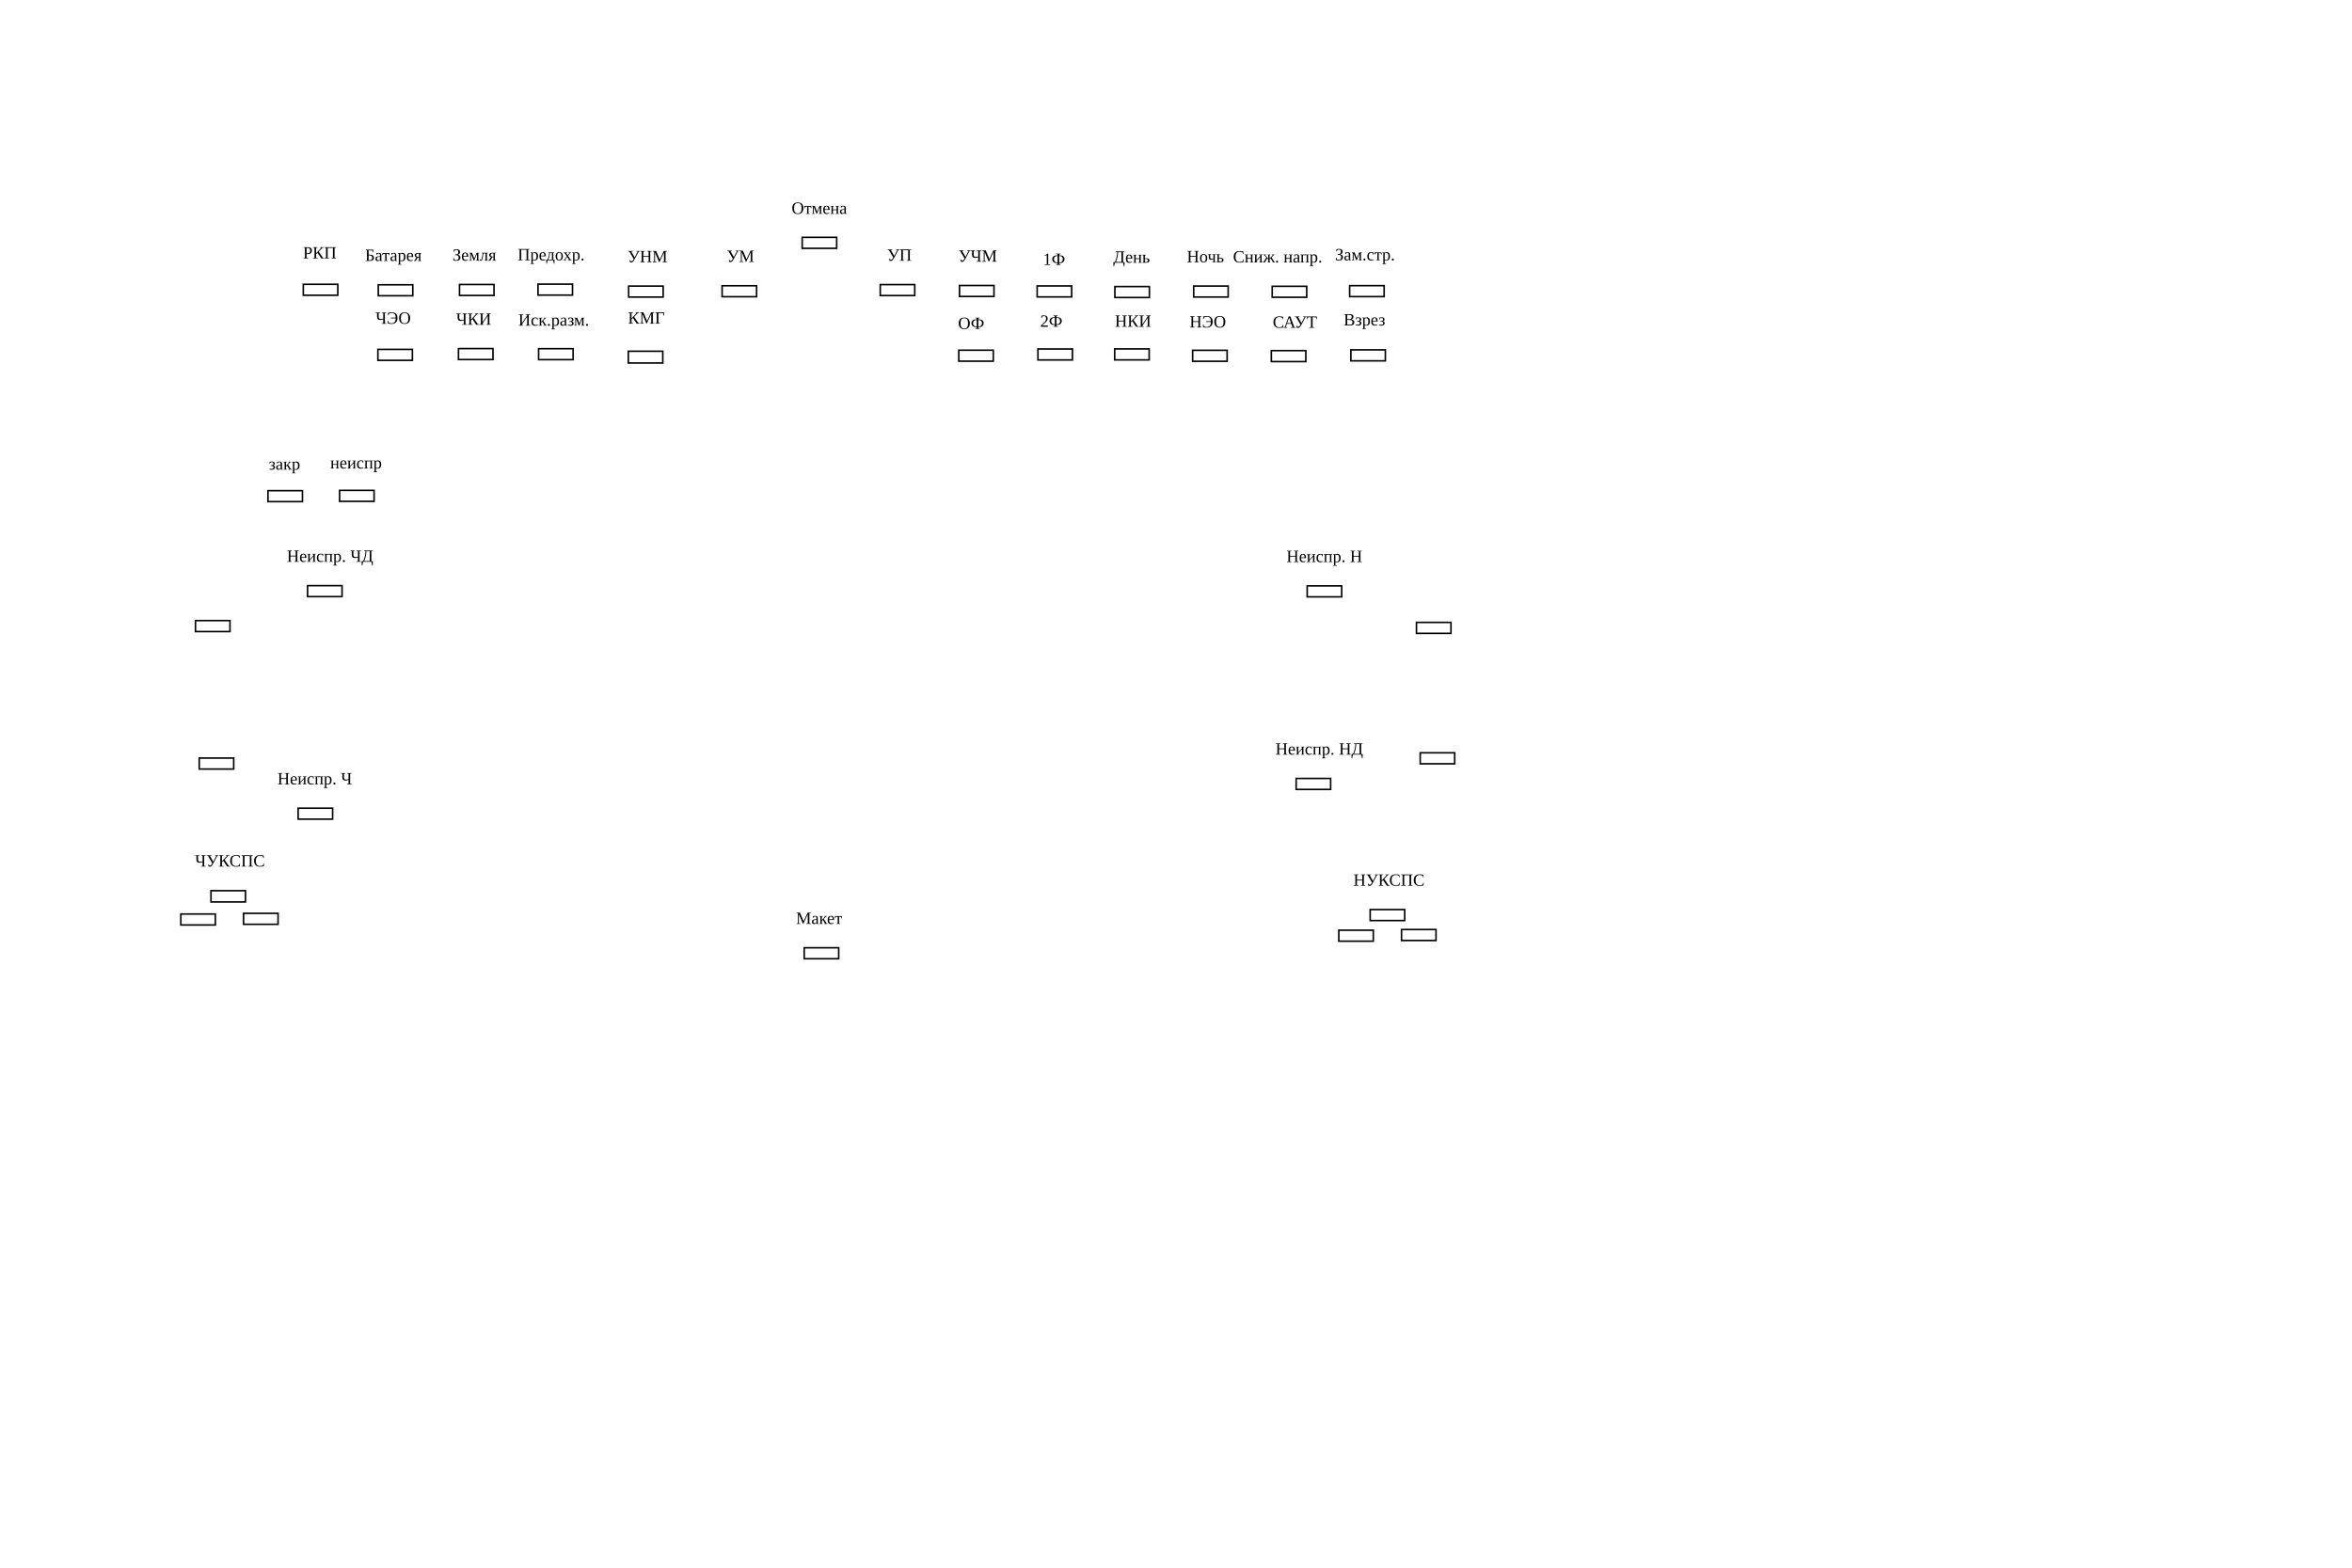
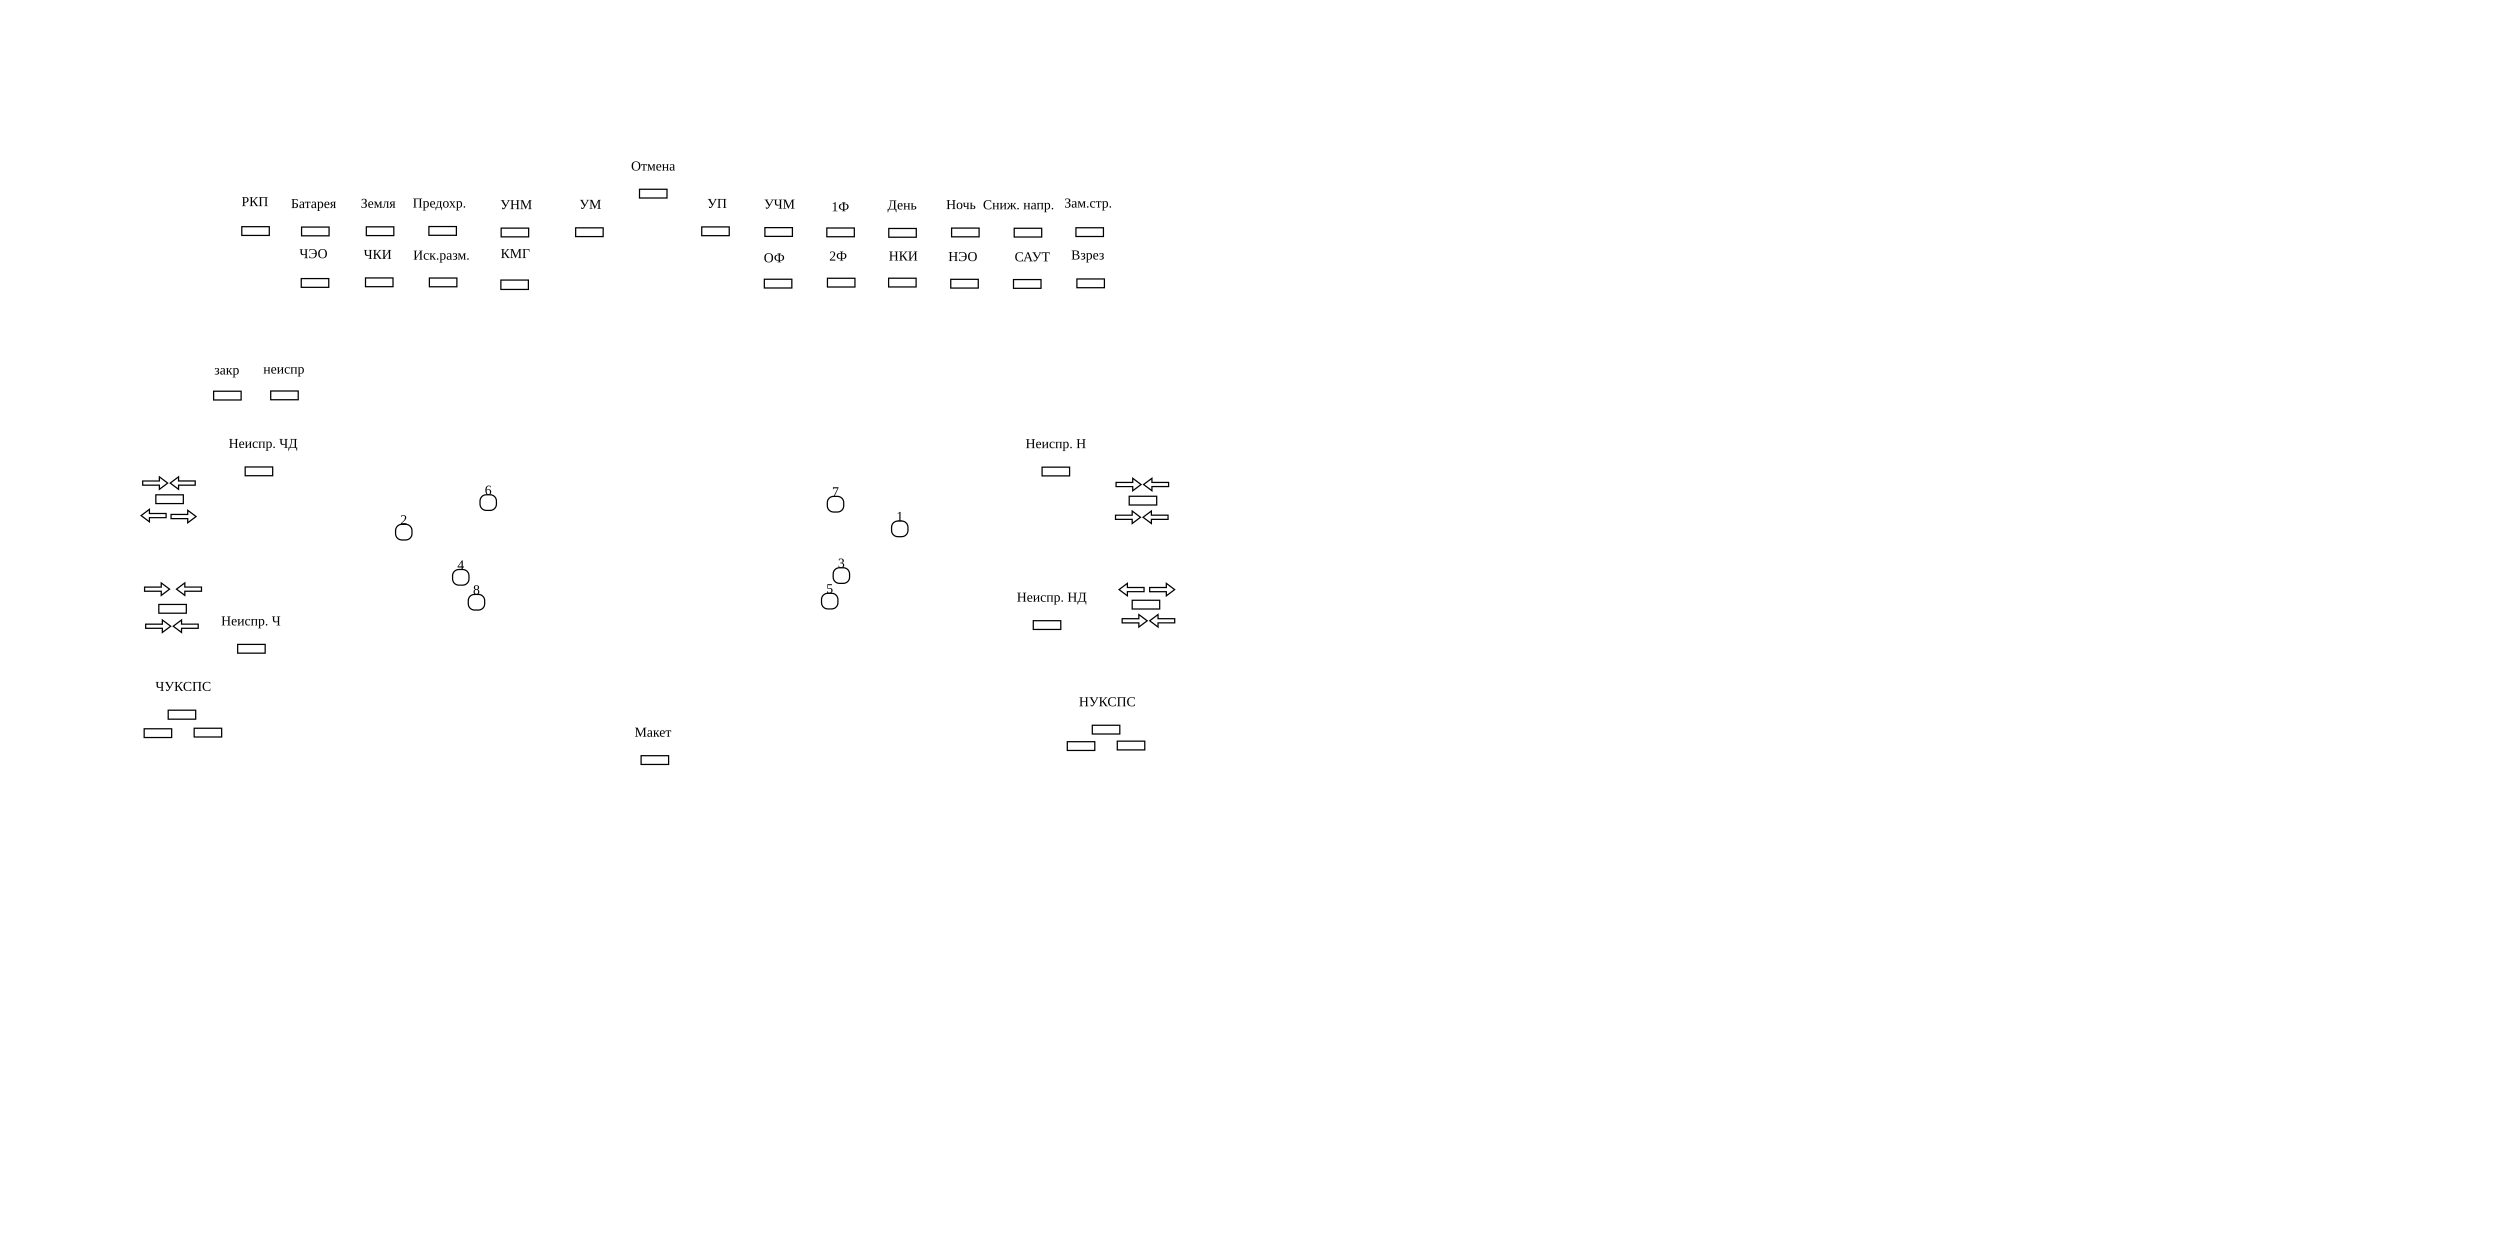
- <svg xmlns="http://www.w3.org/2000/svg" width="3000px" height="2000px">
+ <svg xmlns="http://www.w3.org/2000/svg" width="4000px" height="2000px">
  <g data-state="-1">
    <rect x="586.121" y="362.94" width="44" height="14" fill="rgba(0,0,0,0)" stroke="#000" stroke-width="2" />
    <text font-size="22" x="577.191" y="332.54" fill="#000">Земля</text>
  </g>
  <g data-state="-1">
    <rect x="686.232" y="362.473" width="44" height="14" fill="rgba(0,0,0,0)" stroke="#000" stroke-width="2" />
    <text font-size="22" x="660.302" y="332.073" fill="#000">Предохр.</text>
  </g>
  <g data-state="-1">
    <rect x="1023.2" y="302.805" width="44" height="14" fill="rgba(0,0,0,0)" stroke="#000" stroke-width="2" />
    <text font-size="22" x="1009.699" y="272.833" fill="#000">Отмена</text>
  </g>
  <g data-state="-1">
    <rect x="386.871" y="362.695" width="44" height="14" fill="rgba(0,0,0,0)" stroke="#000" stroke-width="2" />
    <text font-size="22" x="386.441" y="329.795" fill="#000">РКП</text>
  </g>
  <g data-state="-1">
    <rect x="687.01" y="444.84" width="44" height="14" fill="rgba(0,0,0,0)" stroke="#000" stroke-width="2" />
    <text font-size="22" x="661.08" y="415.44" fill="#000">Иск.разм.</text>
  </g>
  <g data-state="-1">
    <rect x="482.51" y="363.306" width="44" height="14" fill="rgba(0,0,0,0)" stroke="#000" stroke-width="2" />
    <text font-size="22" x="465.58" y="332.906" fill="#000">Батарея</text>
  </g>
  <g data-state="-1">
    <rect x="1721.495" y="364.406" width="44" height="14" fill="rgba(0,0,0,0)" stroke="#000" stroke-width="2" />
    <text font-size="22" x="1702.946" y="332.102" fill="#000">Зам.стр.</text>
  </g>
  <g data-state="-1">
    <rect x="1723.05" y="446.345" width="44" height="14" fill="rgba(0,0,0,0)" stroke="#000" stroke-width="2" />
    <text font-size="22" x="1713.834" y="415.183" fill="#000">Взрез</text>
  </g>
  <g data-state="-1">
    <rect x="1521.217" y="446.906" width="44" height="14" fill="rgba(0,0,0,0)" stroke="#000" stroke-width="2" />
    <text font-size="22" x="1517.275" y="417.756" fill="#000">НЭО</text>
  </g>
  <g data-state="-1">
    <rect x="1421.772" y="445.134" width="44" height="14" fill="rgba(0,0,0,0)" stroke="#000" stroke-width="2" />
    <text font-size="22" x="1422.009" y="416.901" fill="#000">НКИ</text>
  </g>
  <g data-state="-1">
    <rect x="1422.05" y="365.562" width="44" height="14" fill="rgba(0,0,0,0)" stroke="#000" stroke-width="2" />
    <text font-size="22" x="1419.953" y="335.162" fill="#000">День</text>
  </g>
  <g data-state="-1">
    <rect x="1522.55" y="364.929" width="44" height="14" fill="rgba(0,0,0,0)" stroke="#000" stroke-width="2" />
    <text font-size="22" x="1513.842" y="334.529" fill="#000">Ночь</text>
  </g>
  <g data-state="-1">
    <rect x="1622.717" y="365.24" width="44" height="14" fill="rgba(0,0,0,0)" stroke="#000" stroke-width="2" />
    <text font-size="22" x="1572.731" y="334.84" fill="#000">Сниж. напр.</text>
  </g>
  <g data-state="-1">
    <rect x="1322.911" y="364.795" width="44" height="14" fill="rgba(0,0,0,0)" stroke="#000" stroke-width="2" />
    <text font-size="22" x="1330.291" y="338.038" fill="#000">1Ф</text>
  </g>
  <g data-state="-1">
    <rect x="1323.911" y="445.217" width="44" height="14" fill="rgba(0,0,0,0)" stroke="#000" stroke-width="2" />
    <text font-size="22" x="1326.791" y="416.913" fill="#000">2Ф</text>
  </g>
  <g data-state="-1">
    <rect x="921.05" y="364.54" width="44" height="14" fill="rgba(0,0,0,0)" stroke="#000" stroke-width="2" />
    <text font-size="22" x="926.954" y="334.14" fill="#000">УМ</text>
  </g>
  <g data-state="-1">
    <rect x="1122.772" y="363.073" width="44" height="14" fill="rgba(0,0,0,0)" stroke="#000" stroke-width="2" />
    <text font-size="22" x="1131.509" y="332.673" fill="#000">УП</text>
  </g>
  <g data-state="-1">
    <rect x="482.01" y="445.729" width="44" height="14" fill="rgba(0,0,0,0)" stroke="#000" stroke-width="2" />
    <text font-size="22" x="479.08" y="413.079" fill="#000">ЧЭО</text>
  </g>
  <g data-state="-1">
    <rect x="584.805" y="444.706" width="44" height="14" fill="rgba(0,0,0,0)" stroke="#000" stroke-width="2" />
    <text font-size="22" x="581.875" y="414.306" fill="#000">ЧКИ</text>
  </g>
  <g data-state="-1">
    <rect x="1621.606" y="447.306" width="44" height="14" fill="rgba(0,0,0,0)" stroke="#000" stroke-width="2" />
    <text font-size="22" x="1623.398" y="418.156" fill="#000">САУТ</text>
  </g>
  <g data-state="-1">
    <rect x="1222.939" y="446.773" width="44" height="14" fill="rgba(0,0,0,0)" stroke="#000" stroke-width="2" />
    <text font-size="22" x="1222.009" y="419.706" fill="#000">ОФ</text>
  </g>
  <g data-state="-1">
    <rect x="801.851" y="364.984" width="44" height="14" fill="rgba(0,0,0,0)" stroke="#000" stroke-width="2" />
    <text font-size="22" x="800.421" y="334.584" fill="#000">УНМ</text>
  </g>
  <g data-state="-1">
    <rect x="801.406" y="448.108" width="44" height="15" fill="rgba(0,0,0,0)" stroke="#000" stroke-width="2" />
    <text font-size="22" x="800.976" y="412.895" fill="#000">КМГ</text>
  </g>
-   <g data-state="-1" />
-   <g data-state="-1" />
-   <g data-state="-1" />
-   <g data-state="-1" />
-   <g data-state="-1" />
-   <g data-state="-1" />
-   <g data-state="-1" />
-   <g data-state="-1" />
-   <g data-state="-1" />
-   <g data-state="-1" />
+   <g data-state="-1">
+     <rect x="632.917" y="838.929" width="26.25" height="25" rx="10" fill="rgba(0,0,0,0)" stroke="#000" stroke-width="2" />
+     <text font-size="22" x="640.487" y="838.779" fill="#000">2</text>
+   </g>
+   <g data-state="-1">
+     <rect x="724.124" y="911.226" width="26.25" height="25" rx="10" fill="rgba(0,0,0,0)" stroke="#000" stroke-width="2" />
+     <text font-size="22" x="731.694" y="911.076" fill="#000">4</text>
+   </g>
+   <g data-state="-1">
+     <rect x="768.028" y="791.636" width="26.25" height="25" rx="10" fill="rgba(0,0,0,0)" stroke="#000" stroke-width="2" />
+     <text font-size="22" x="775.598" y="791.486" fill="#000">6</text>
+   </g>
+   <g data-state="-1">
+     <rect x="749.235" y="951.077" width="26.25" height="25" rx="10" fill="rgba(0,0,0,0)" stroke="#000" stroke-width="2" />
+     <text font-size="22" x="756.805" y="950.927" fill="#000">8</text>
+   </g>
+   <g data-state="-1">
+     <rect x="1323.706" y="794.222" width="26.25" height="25" rx="10" fill="rgba(0,0,0,0)" stroke="#000" stroke-width="2" />
+     <text font-size="22" x="1331.276" y="794.072" fill="#000">7</text>
+   </g>
+   <g data-state="-1">
+     <rect x="1333.073" y="908.393" width="26.25" height="25" rx="10" fill="rgba(0,0,0,0)" stroke="#000" stroke-width="2" />
+     <text font-size="22" x="1340.643" y="908.243" fill="#000">3</text>
+   </g>
+   <g data-state="-1">
+     <rect x="1426.492" y="833.679" width="26.25" height="25" rx="10" fill="rgba(0,0,0,0)" stroke="#000" stroke-width="2" />
+     <text font-size="22" x="1434.062" y="833.529" fill="#000">1</text>
+   </g>
+   <g data-state="-1">
+     <rect x="1314.43" y="949.279" width="26.25" height="25" rx="10" fill="rgba(0,0,0,0)" stroke="#000" stroke-width="2" />
+     <text font-size="22" x="1322" y="949.129" fill="#000">5</text>
+   </g>
+   <g data-state="-1">
+     <polygon fill="rgba(0,0,0,0)" stroke="#000" stroke-width="2" points="272.358,772.914 285.692,762.914 285.692,769.581 312.358,769.581 312.358,776.247 285.692,776.247 285.692,782.914" />
+   </g>
+   <g data-state="-1">
+     <polygon fill="rgba(0,0,0,0)" stroke="#000" stroke-width="2" points="268.313,772.941 254.979,762.941 254.979,769.608 228.313,769.608 228.313,776.275 254.979,776.275 254.979,782.941" />
+   </g>
  <g data-state="-1">
    <rect x="249.333" y="791.719" width="44" height="14" fill="rgba(0,0,0,0)" stroke="#000" stroke-width="2" />
  </g>
-   <g data-state="-1" />
-   <g data-state="-1" />
-   <g data-state="-1" />
-   <g data-state="-1" />
+   <g data-state="-1">
+     <polygon fill="rgba(0,0,0,0)" stroke="#000" stroke-width="2" points="1790.495,943.332 1803.828,933.332 1803.828,939.999 1830.495,939.999 1830.495,946.665 1803.828,946.665 1803.828,953.332" />
+   </g>
+   <g data-state="-1">
+     <polygon fill="rgba(0,0,0,0)" stroke="#000" stroke-width="2" points="1879.449,943.359 1866.116,933.359 1866.116,940.026 1839.449,940.026 1839.449,946.693 1866.116,946.693 1866.116,953.359" />
+   </g>
+   <g data-state="-1">
+     <polygon fill="rgba(0,0,0,0)" stroke="#000" stroke-width="2" points="277.137,1001.947 290.471,991.947 290.471,998.614 317.137,998.614 317.137,1005.281 290.471,1005.281 290.471,1011.947" />
+   </g>
+   <g data-state="-1">
+     <polygon fill="rgba(0,0,0,0)" stroke="#000" stroke-width="2" points="273.092,1001.975 259.759,991.975 259.759,998.641 233.092,998.641 233.092,1005.308 259.759,1005.308 259.759,1011.975" />
+   </g>
  <g data-state="-1">
    <rect x="254.113" y="967.116" width="44" height="14" fill="rgba(0,0,0,0)" stroke="#000" stroke-width="2" />
  </g>
-   <g data-state="-1" />
-   <g data-state="-1" />
-   <g data-state="-1" />
-   <g data-state="-1" />
+   <g data-state="-1">
+     <polygon fill="rgba(0,0,0,0)" stroke="#000" stroke-width="2" points="282.365,942.638 295.698,932.638 295.698,939.305 322.365,939.305 322.365,945.972 295.698,945.972 295.698,952.638" />
+   </g>
+   <g data-state="-1">
+     <polygon fill="rgba(0,0,0,0)" stroke="#000" stroke-width="2" points="271.319,942.666 257.986,932.666 257.986,939.332 231.319,939.332 231.319,945.999 257.986,945.999 257.986,952.666" />
+   </g>
+   <g data-state="-1">
+     <polygon fill="rgba(0,0,0,0)" stroke="#000" stroke-width="2" points="1829.746,775.209 1843.08,765.209 1843.08,771.875 1869.746,771.875 1869.746,778.542 1843.08,778.542 1843.08,785.209" />
+   </g>
+   <g data-state="-1">
+     <polygon fill="rgba(0,0,0,0)" stroke="#000" stroke-width="2" points="1825.701,775.236 1812.368,765.236 1812.368,771.903 1785.701,771.903 1785.701,778.569 1812.368,778.569 1812.368,785.236" />
+   </g>
  <g data-state="-1">
    <rect x="1806.722" y="794.013" width="44" height="14" fill="rgba(0,0,0,0)" stroke="#000" stroke-width="2" />
  </g>
-   <g data-state="-1" />
-   <g data-state="-1" />
-   <g data-state="-1" />
-   <g data-state="-1" />
+   <g data-state="-1">
+     <polygon fill="rgba(0,0,0,0)" stroke="#000" stroke-width="2" points="1828.883,827.627 1842.216,817.627 1842.216,824.294 1868.883,824.294 1868.883,830.96 1842.216,830.96 1842.216,837.627" />
+   </g>
+   <g data-state="-1">
+     <polygon fill="rgba(0,0,0,0)" stroke="#000" stroke-width="2" points="1824.837,827.654 1811.504,817.654 1811.504,824.321 1784.837,824.321 1784.837,830.987 1811.504,830.987 1811.504,837.654" />
+   </g>
+   <g data-state="-1">
+     <polygon fill="rgba(0,0,0,0)" stroke="#000" stroke-width="2" points="1839.526,993.242 1852.859,983.242 1852.859,989.909 1879.526,989.909 1879.526,996.575 1852.859,996.575 1852.859,1003.242" />
+   </g>
+   <g data-state="-1">
+     <polygon fill="rgba(0,0,0,0)" stroke="#000" stroke-width="2" points="1835.48,993.269 1822.147,983.269 1822.147,989.936 1795.48,989.936 1795.48,996.603 1822.147,996.603 1822.147,1003.269" />
+   </g>
  <g data-state="-1">
    <rect x="1811.501" y="960.41" width="44" height="14" fill="rgba(0,0,0,0)" stroke="#000" stroke-width="2" />
  </g>
-   <g data-state="-1" />
-   <g data-state="-1" />
+   <g data-state="-1">
+     <polygon fill="rgba(0,0,0,0)" stroke="#000" stroke-width="2" points="225.753,824.933 239.086,814.933 239.086,821.6 265.753,821.6 265.753,828.266 239.086,828.266 239.086,834.933" />
+   </g>
+   <g data-state="-1">
+     <polygon fill="rgba(0,0,0,0)" stroke="#000" stroke-width="2" points="313.707,826.46 300.374,816.46 300.374,823.127 273.707,823.127 273.707,829.794 300.374,829.794 300.374,836.46" />
+   </g>
  <g data-state="-1">
    <rect x="392.288" y="747.147" width="44" height="14" fill="rgba(0,0,0,0)" stroke="#000" stroke-width="2" />
    <text font-size="22" x="365.858" y="716.747" fill="#000">Неиспр. ЧД</text>
  </g>
  <g data-state="-1">
    <rect x="380.268" y="1031.045" width="44" height="14" fill="rgba(0,0,0,0)" stroke="#000" stroke-width="2" />
    <text font-size="22" x="353.838" y="1000.645" fill="#000">Неиспр. Ч</text>
  </g>
  <g data-state="-1">
    <rect x="1667.343" y="747.442" width="44" height="14" fill="rgba(0,0,0,0)" stroke="#000" stroke-width="2" />
    <text font-size="22" x="1640.913" y="717.042" fill="#000">Неиспр. Н</text>
  </g>
  <g data-state="-1">
    <rect x="1653.259" y="993.118" width="44" height="14" fill="rgba(0,0,0,0)" stroke="#000" stroke-width="2" />
    <text font-size="22" x="1626.829" y="962.718" fill="#000">Неиспр. НД</text>
  </g>
  <g data-state="-1">
    <rect x="1747.689" y="1160.409" width="44" height="14" fill="rgba(0,0,0,0)" stroke="#000" stroke-width="2" />
    <text font-size="22" x="1726.259" y="1130.009" fill="#000">НУКСПС</text>
  </g>
  <g data-state="-1" />
  <g data-state="-1">
    <rect x="269.112" y="1136.317" width="44" height="14.357" fill="rgba(0,0,0,0)" stroke="#000" stroke-width="2" />
    <text font-size="22" x="248.647" y="1105.489" fill="#000">ЧУКСПС</text>
  </g>
  <g data-state="-1" />
  <g data-state="-1">
    <rect x="1025.763" y="1209.122" width="44" height="14" fill="rgba(0,0,0,0)" stroke="#000" stroke-width="2" />
    <text font-size="22" x="1015.333" y="1178.722" fill="#000">Макет</text>
  </g>
  <g data-state="-1">
    <rect x="230.667" y="1166.053" width="44" height="14" fill="rgba(0,0,0,0)" stroke="#000" stroke-width="2" />
  </g>
  <g data-state="-1">
    <rect x="310.663" y="1165.189" width="44" height="14" fill="rgba(0,0,0,0)" stroke="#000" stroke-width="2" />
  </g>
  <g data-state="-1">
    <rect x="1707.662" y="1186.717" width="44" height="14" fill="rgba(0,0,0,0)" stroke="#000" stroke-width="2" />
  </g>
  <g data-state="-1">
    <rect x="1787.658" y="1185.853" width="44" height="14" fill="rgba(0,0,0,0)" stroke="#000" stroke-width="2" />
  </g>
  <g data-state="-1">
    <rect x="341.788" y="625.963" width="44" height="14" fill="rgba(0,0,0,0)" stroke="#000" stroke-width="2" />
    <text font-size="22" x="342.83" y="599.146" fill="#000">закр</text>
  </g>
  <g data-state="-1">
    <rect x="433.143" y="625.603" width="44" height="14" fill="rgba(0,0,0,0)" stroke="#000" stroke-width="2" />
    <text font-size="22" x="421.236" y="597.675" fill="#000">неиспр</text>
  </g>
  <g data-state="-1">
    <rect x="1223.851" y="364.217" width="44" height="14" fill="rgba(0,0,0,0)" stroke="#000" stroke-width="2" />
    <text font-size="22" x="1222.421" y="333.817" fill="#000">УЧМ</text>
  </g>
</svg>
